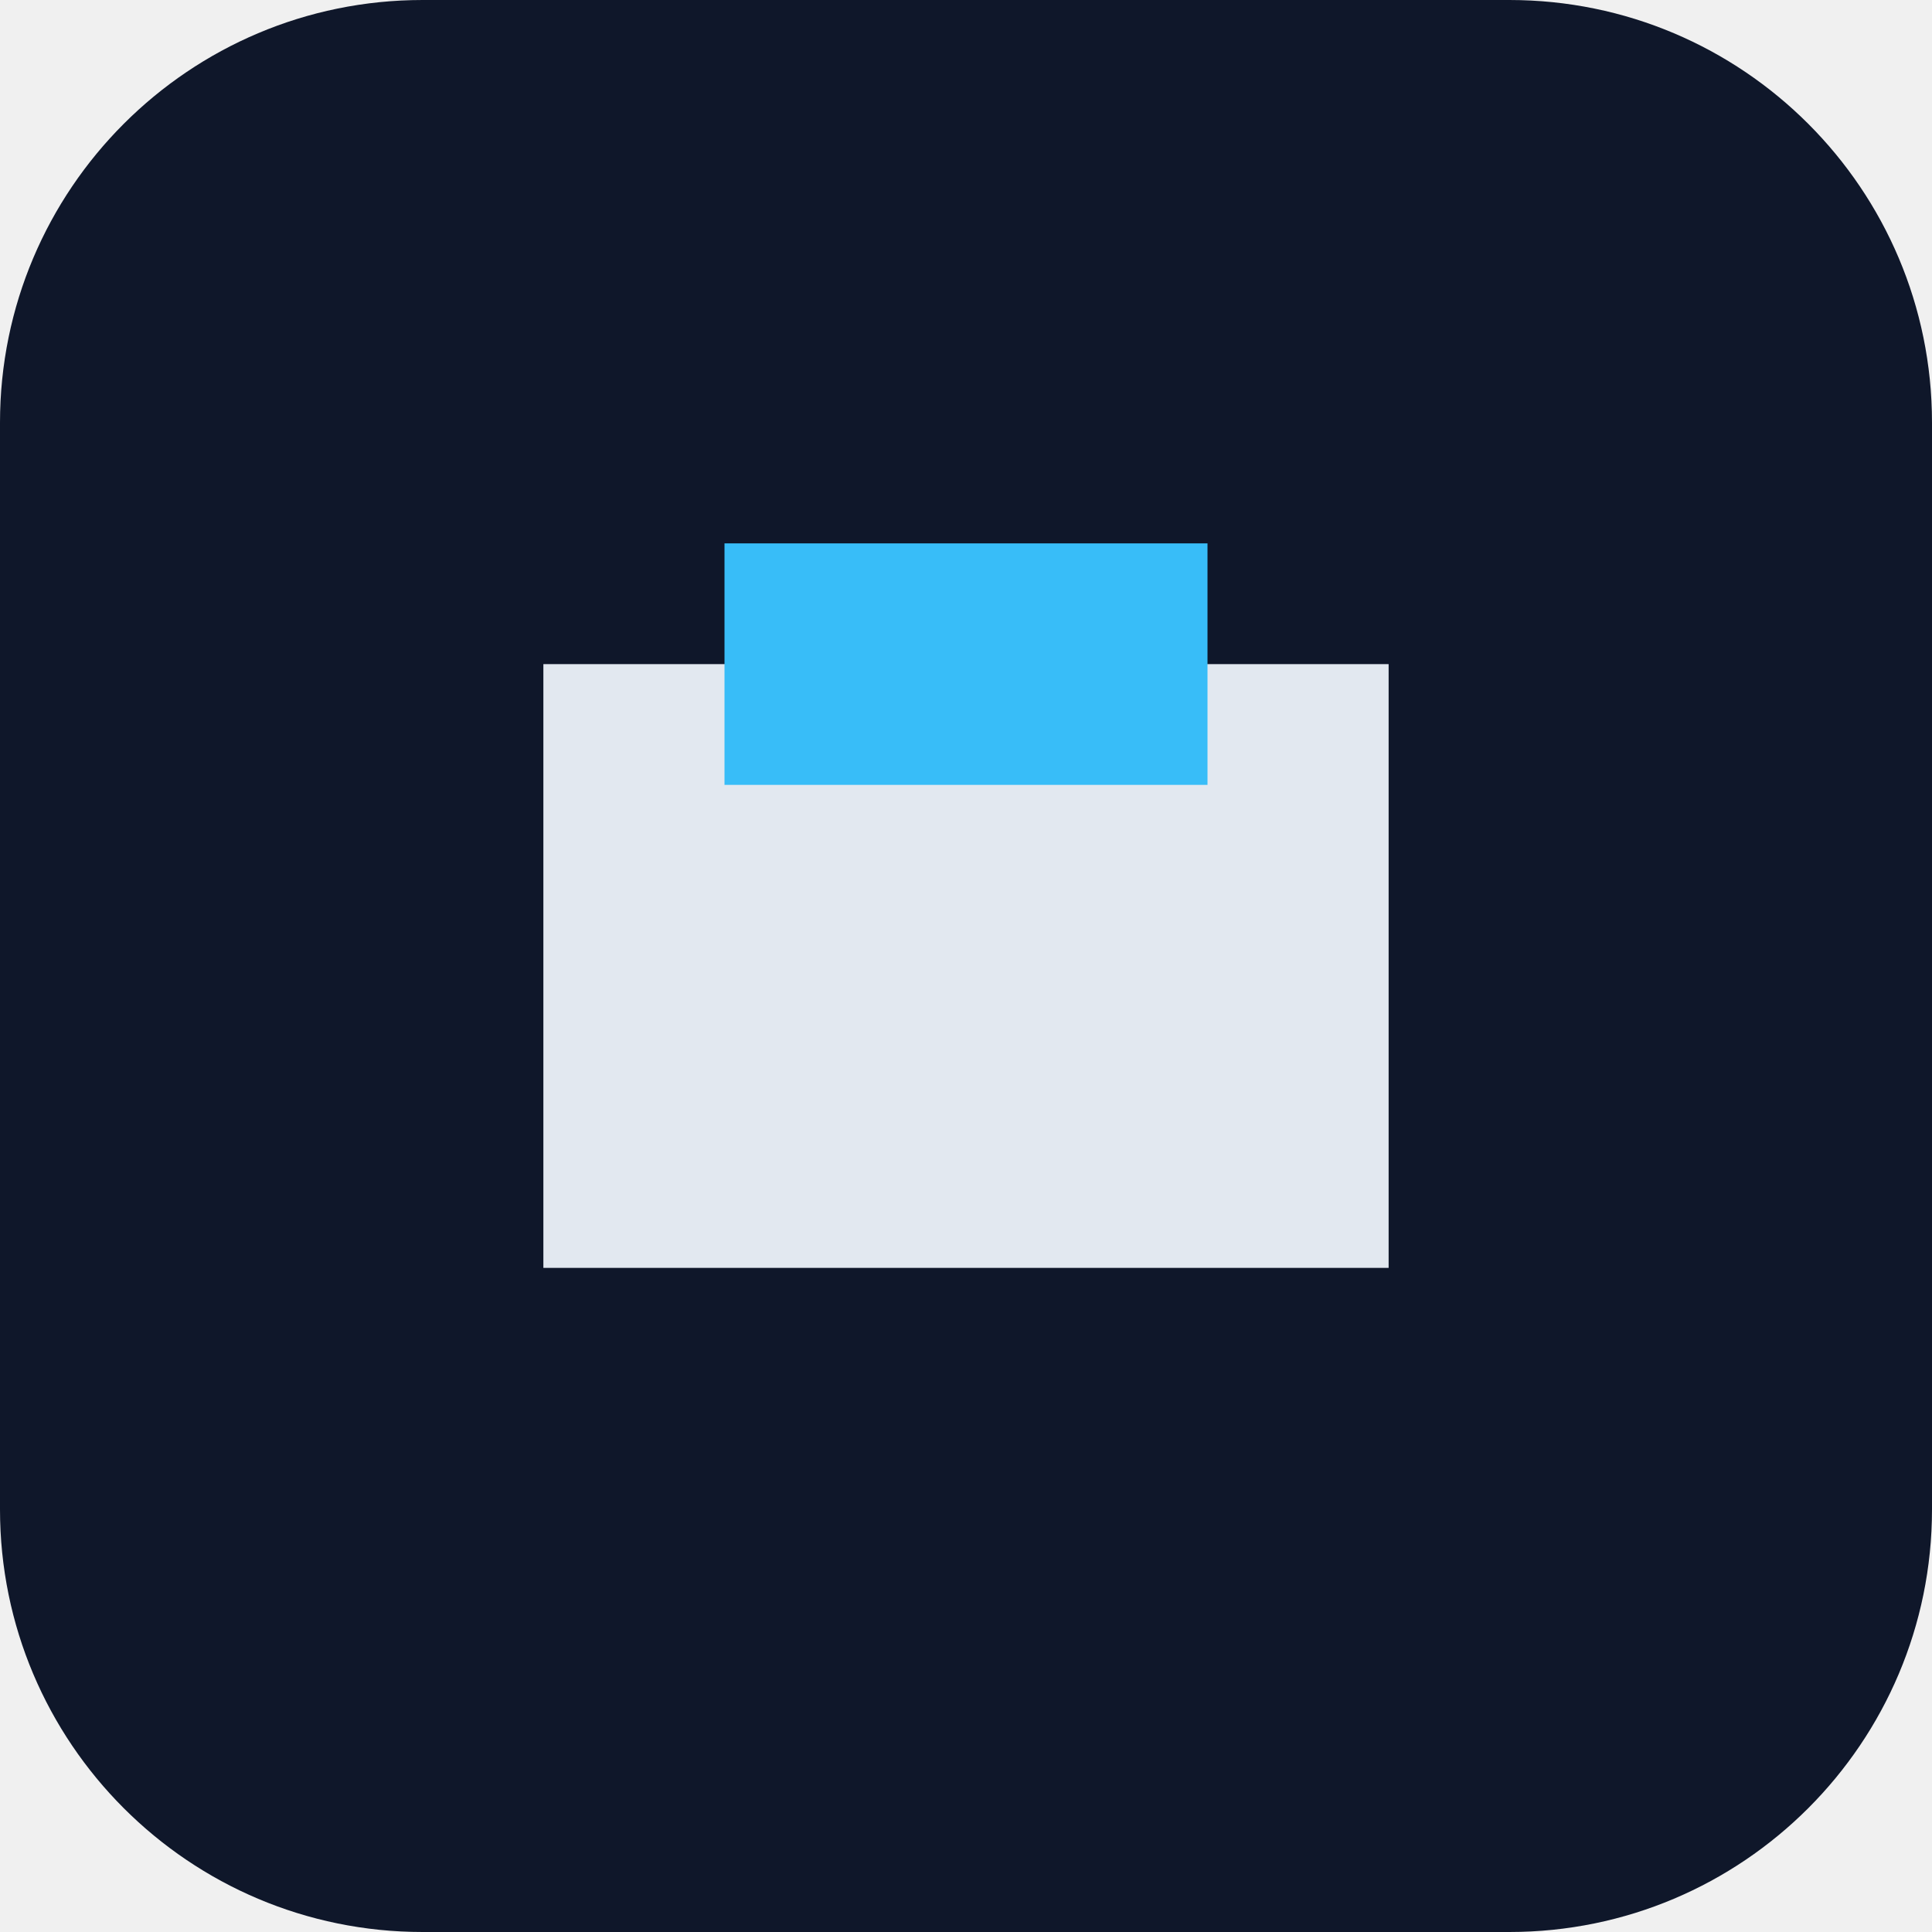
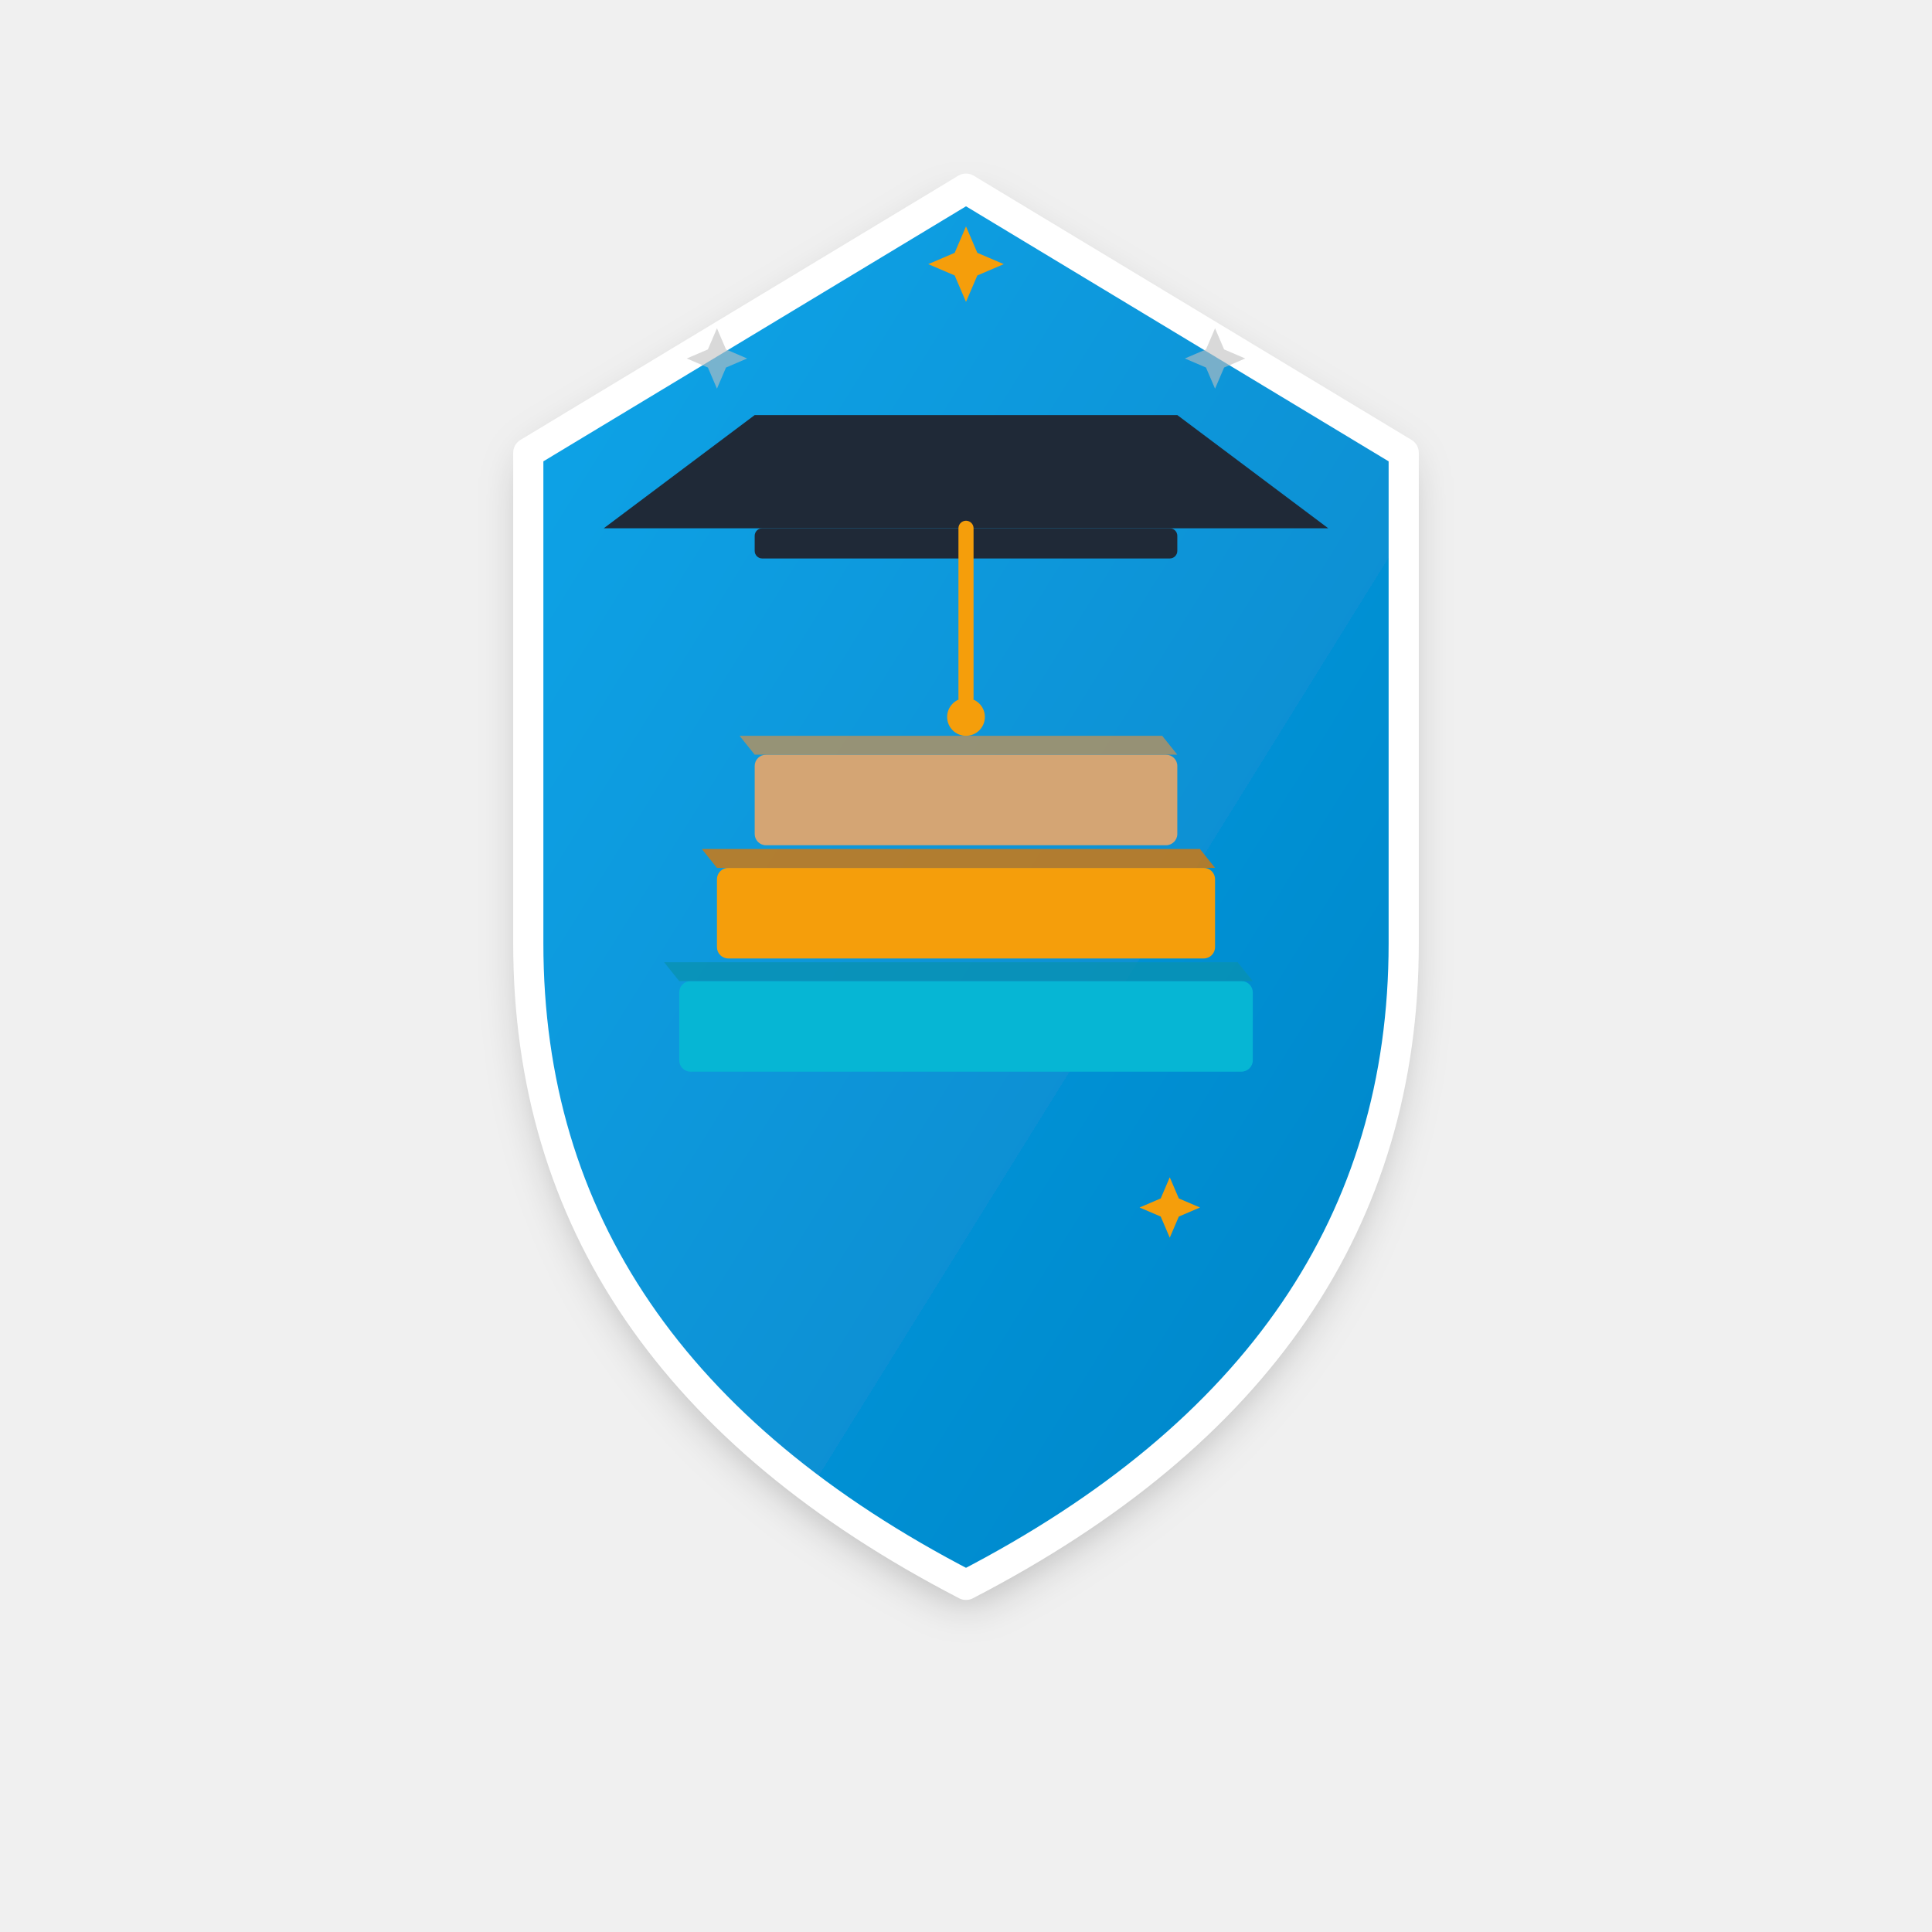
- <svg xmlns="http://www.w3.org/2000/svg" viewBox="0 0 64 64">
-   <rect width="64" height="64" rx="14" fill="#0f172a" />
-   <path d="M18 22h28v20H18z" fill="#e2e8f0" />
-   <path d="M24 18h16v8H24z" fill="#38bdf8" />
+ <svg xmlns="http://www.w3.org/2000/svg" viewBox="0 0 512 512">
+   <defs>
+     <linearGradient id="shieldGradient" x1="0%" y1="0%" x2="100%" y2="100%">
+       <stop offset="0%" style="stop-color:#0ea5e9;stop-opacity:1" />
+       <stop offset="100%" style="stop-color:#0284c7;stop-opacity:1" />
+     </linearGradient>
+     <filter id="shadow">
+       <feDropShadow dx="0" dy="4" stdDeviation="6" flood-opacity="0.3" />
+     </filter>
+   </defs>
+   <path d="M 256 50 L 140 120 L 140 250 Q 140 360 256 420 Q 372 360 372 250 L 372 120 Z" fill="url(#shieldGradient)" filter="url(#shadow)" />
+   <path d="M 256 50 L 140 120 L 140 250 Q 140 360 256 420 Q 372 360 372 250 L 372 120 Z" fill="none" stroke="#ffffff" stroke-width="8" stroke-linejoin="round" />
+   <rect x="180" y="260" width="152" height="24" rx="3" fill="#06b6d4" />
+   <path d="M 180 260 L 176 255 L 328 255 L 332 260 Z" fill="#0891b2" opacity="0.8" />
+   <rect x="190" y="230" width="132" height="24" rx="3" fill="#f59e0b" />
+   <path d="M 190 230 L 186 225 L 318 225 L 322 230 Z" fill="#d97706" opacity="0.8" />
+   <rect x="200" y="200" width="112" height="24" rx="3" fill="#d4a574" />
+   <path d="M 200 200 L 196 195 L 308 195 L 312 200 Z" fill="#b8915c" opacity="0.8" />
+   <rect x="200" y="140" width="112" height="8" rx="2" fill="#1f2937" />
+   <path d="M 160 140 L 200 110 L 312 110 L 352 140" fill="#1f2937" />
+   <line x1="256" y1="140" x2="256" y2="185" stroke="#f59e0b" stroke-width="4" stroke-linecap="round" />
+   <circle cx="256" cy="190" r="5" fill="#f59e0b" />
+   <g transform="translate(190, 95)">
+     <path d="M 0 -8 L 2.4 -2.4 L 8 0 L 2.4 2.4 L 0 8 L -2.4 2.4 L -8 0 L -2.4 -2.4 Z" fill="#c0c0c0" opacity="0.6" />
+   </g>
+   <g transform="translate(256, 70)">
+     <path d="M 0 -10 L 3 -3 L 10 0 L 3 3 L 0 10 L -3 3 L -10 0 L -3 -3 Z" fill="#f59e0b" />
+   </g>
+   <g transform="translate(322, 95)">
+     <path d="M 0 -8 L 2.4 -2.4 L 8 0 L 2.4 2.4 L 0 8 L -2.4 2.4 L -8 0 L -2.4 -2.4 Z" fill="#c0c0c0" opacity="0.6" />
+   </g>
+   <g transform="translate(310, 320)">
+     <path d="M 0 -8 L 2.4 -2.4 L 8 0 L 2.4 2.4 L 0 8 L -2.4 2.4 L -8 0 L -2.4 -2.4 Z" fill="#f59e0b" />
+   </g>
</svg>
